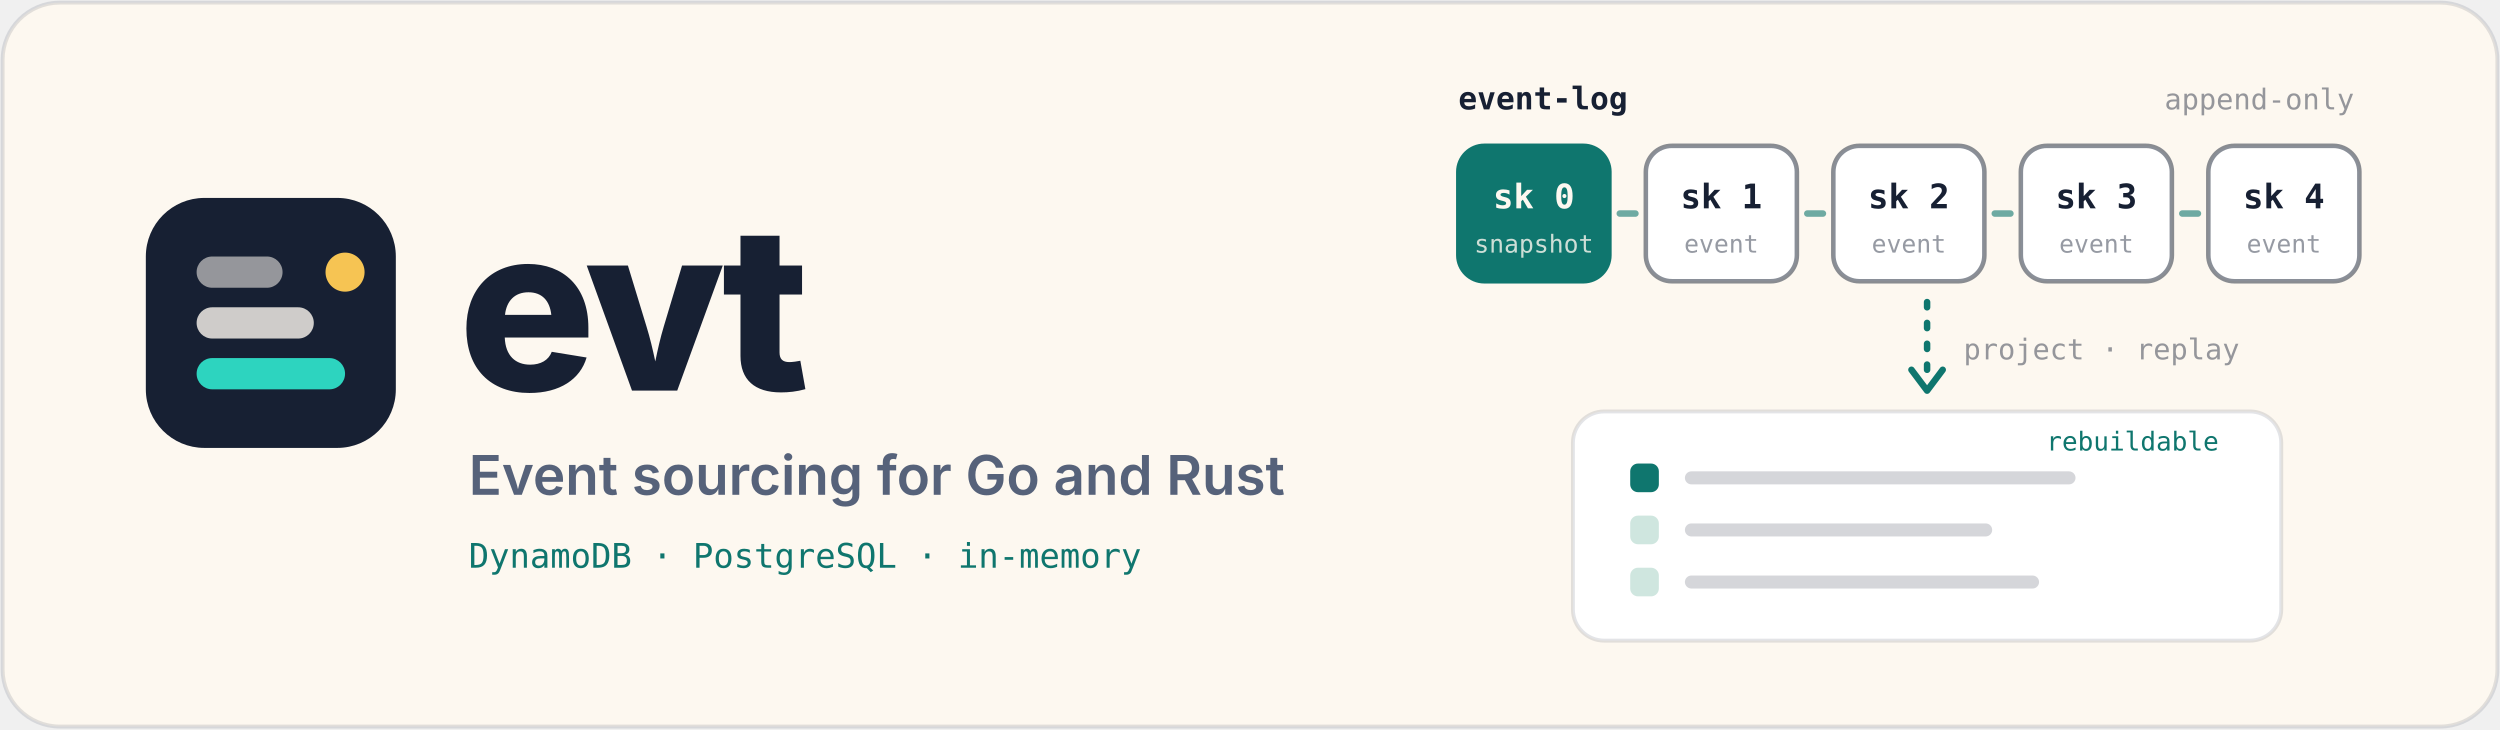
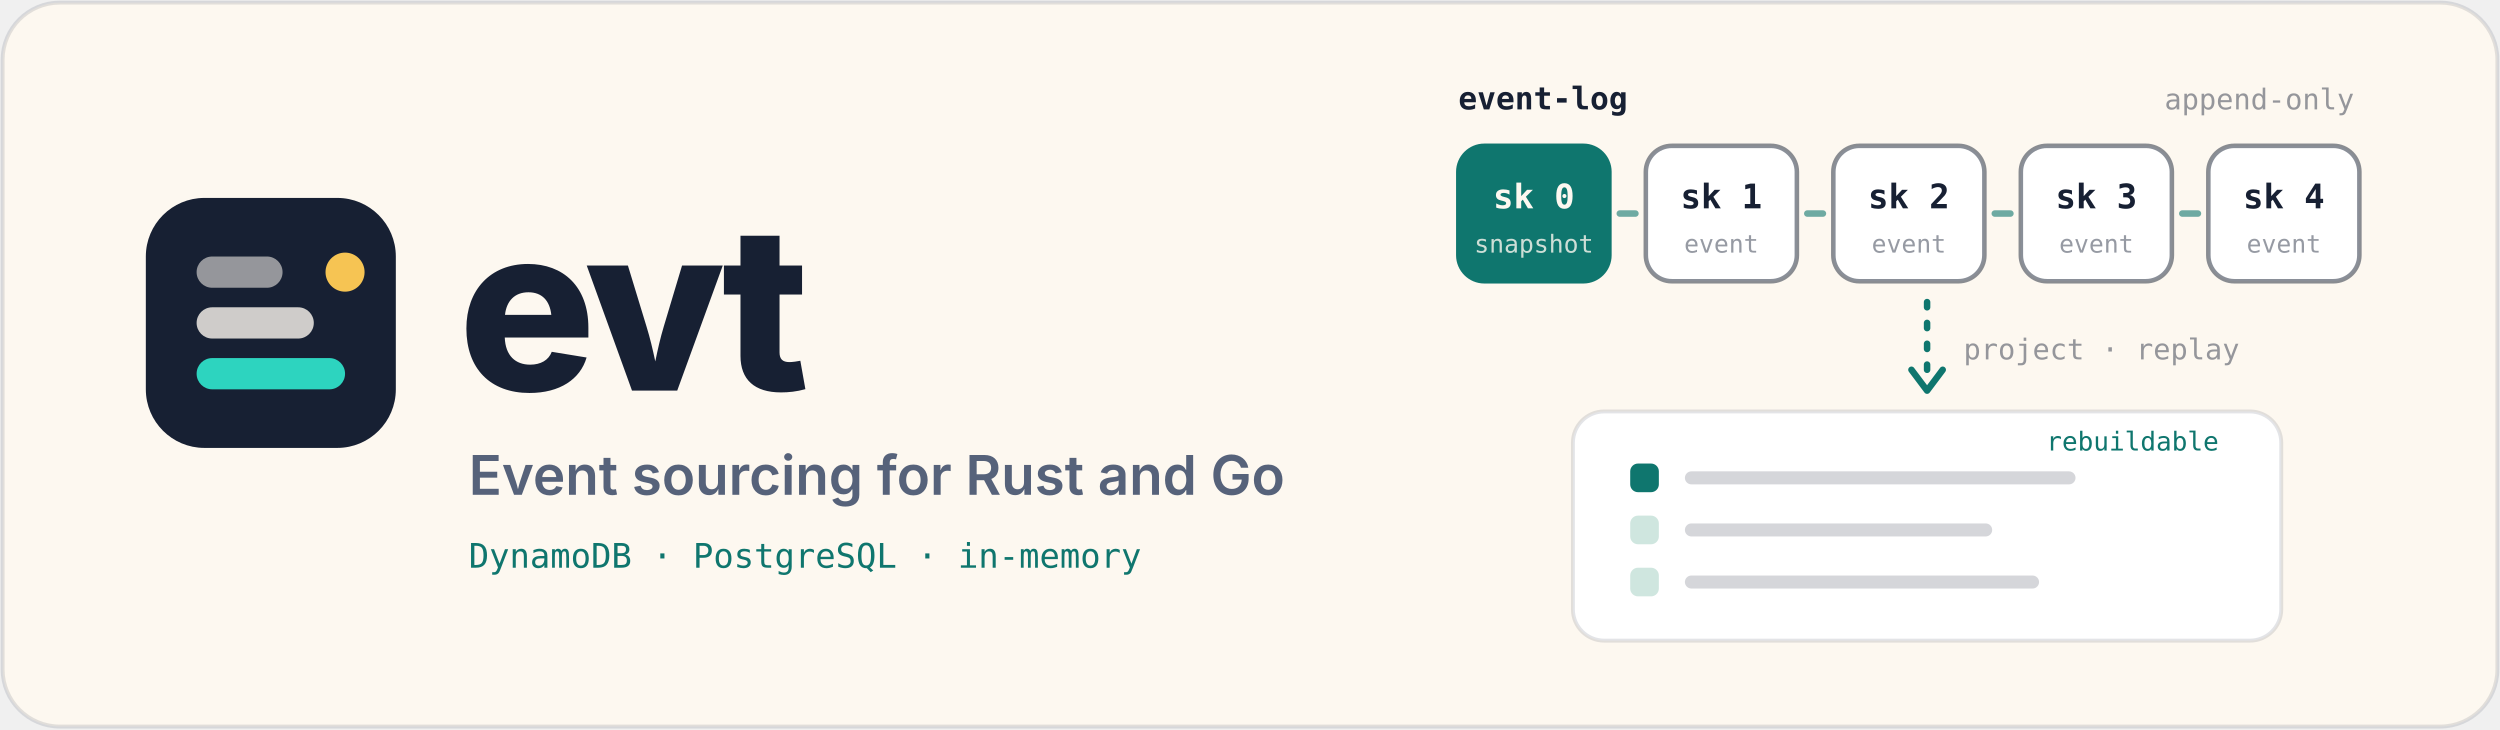
- <svg xmlns="http://www.w3.org/2000/svg" viewBox="0 0 960 280" role="img" aria-label="evt: event sourcing for Go and Rust">
+ <svg xmlns="http://www.w3.org/2000/svg" viewBox="0 0 960 280" role="img" aria-label="evt: event sourcing for Rust and Go">
  <rect x="1" y="1" width="958" height="278" rx="22" fill="#fdf8f0" stroke="rgba(23,32,51,0.12)" stroke-width="1.5" />
  <g transform="translate(56 76) scale(1.5)">
    <rect width="64" height="64" rx="15" fill="#172033" />
    <rect x="13" y="15" width="22" height="8" rx="4" fill="#fdf8f0" opacity="0.55" />
    <rect x="13" y="28" width="30" height="8" rx="4" fill="#fdf8f0" opacity="0.8" />
    <rect x="13" y="41" width="38" height="8" rx="4" fill="#2dd4bf" />
    <circle cx="51" cy="19" r="5" fill="#f6c453" />
  </g>
  <text x="176" y="150" font-family="ui-sans-serif, system-ui, -apple-system, 'Segoe UI', Inter, Helvetica, Arial, sans-serif" font-size="88" font-weight="800" letter-spacing="-3" fill="#172033">evt</text>
-   <text x="180" y="190" font-family="ui-sans-serif, system-ui, -apple-system, 'Segoe UI', Inter, Helvetica, Arial, sans-serif" font-size="21" font-weight="600" fill="#56627a">Event sourcing for Go and Rust</text>
+   <text x="180" y="190" font-family="ui-sans-serif, system-ui, -apple-system, 'Segoe UI', Inter, Helvetica, Arial, sans-serif" font-size="21" font-weight="600" fill="#56627a">Event sourcing for Rust and Go</text>
  <text x="180" y="218" font-family="ui-monospace, SFMono-Regular, 'SF Mono', Menlo, Consolas, monospace" font-size="13" fill="#0f766e">DynamoDB · PostgreSQL · in-memory</text>
  <text x="560" y="42" font-family="ui-monospace, SFMono-Regular, 'SF Mono', Menlo, Consolas, monospace" font-size="12" font-weight="700" fill="#172033">event-log</text>
  <text x="904" y="42" text-anchor="end" font-family="ui-monospace, SFMono-Regular, 'SF Mono', Menlo, Consolas, monospace" font-size="11" fill="rgba(23,32,51,0.45)">append-only</text>
  <g>
    <rect x="560" y="56" width="58" height="52" rx="10" fill="#0f766e" stroke="#0f766e" stroke-width="1.75" />
    <text x="589" y="80" text-anchor="middle" font-family="ui-monospace, SFMono-Regular, 'SF Mono', Menlo, Consolas, monospace" font-size="13" font-weight="700" fill="#fdf8f0">sk 0</text>
    <text x="589" y="97" text-anchor="middle" font-family="ui-monospace, SFMono-Regular, 'SF Mono', Menlo, Consolas, monospace" font-size="9.5" fill="#fdf8f0" opacity="0.8">snapshot</text>
  </g>
  <g>
    <path d="M622 82h6" stroke="#0f766e" stroke-width="2.5" stroke-linecap="round" opacity="0.6" />
    <rect x="632" y="56" width="58" height="52" rx="10" fill="#ffffff" stroke="rgba(23,32,51,0.5)" stroke-width="1.75" />
    <text x="661" y="80" text-anchor="middle" font-family="ui-monospace, SFMono-Regular, 'SF Mono', Menlo, Consolas, monospace" font-size="13" font-weight="700" fill="#172033">sk 1</text>
    <text x="661" y="97" text-anchor="middle" font-family="ui-monospace, SFMono-Regular, 'SF Mono', Menlo, Consolas, monospace" font-size="9.5" fill="rgba(23,32,51,0.45)" opacity="1">event</text>
  </g>
  <g>
    <path d="M694 82h6" stroke="#0f766e" stroke-width="2.5" stroke-linecap="round" opacity="0.6" />
    <rect x="704" y="56" width="58" height="52" rx="10" fill="#ffffff" stroke="rgba(23,32,51,0.5)" stroke-width="1.75" />
    <text x="733" y="80" text-anchor="middle" font-family="ui-monospace, SFMono-Regular, 'SF Mono', Menlo, Consolas, monospace" font-size="13" font-weight="700" fill="#172033">sk 2</text>
    <text x="733" y="97" text-anchor="middle" font-family="ui-monospace, SFMono-Regular, 'SF Mono', Menlo, Consolas, monospace" font-size="9.5" fill="rgba(23,32,51,0.45)" opacity="1">event</text>
  </g>
  <g>
    <path d="M766 82h6" stroke="#0f766e" stroke-width="2.5" stroke-linecap="round" opacity="0.6" />
    <rect x="776" y="56" width="58" height="52" rx="10" fill="#ffffff" stroke="rgba(23,32,51,0.5)" stroke-width="1.75" />
    <text x="805" y="80" text-anchor="middle" font-family="ui-monospace, SFMono-Regular, 'SF Mono', Menlo, Consolas, monospace" font-size="13" font-weight="700" fill="#172033">sk 3</text>
    <text x="805" y="97" text-anchor="middle" font-family="ui-monospace, SFMono-Regular, 'SF Mono', Menlo, Consolas, monospace" font-size="9.5" fill="rgba(23,32,51,0.45)" opacity="1">event</text>
  </g>
  <g>
    <path d="M838 82h6" stroke="#0f766e" stroke-width="2.5" stroke-linecap="round" opacity="0.6" />
    <rect x="848" y="56" width="58" height="52" rx="10" fill="#ffffff" stroke="rgba(23,32,51,0.5)" stroke-width="1.75" />
    <text x="877" y="80" text-anchor="middle" font-family="ui-monospace, SFMono-Regular, 'SF Mono', Menlo, Consolas, monospace" font-size="13" font-weight="700" fill="#172033">sk 4</text>
    <text x="877" y="97" text-anchor="middle" font-family="ui-monospace, SFMono-Regular, 'SF Mono', Menlo, Consolas, monospace" font-size="9.5" fill="rgba(23,32,51,0.45)" opacity="1">event</text>
  </g>
  <path d="M740 116v30" stroke="#0f766e" stroke-width="2.5" stroke-linecap="round" stroke-dasharray="2 6" />
  <path d="M734 142l6 8 6-8" fill="none" stroke="#0f766e" stroke-width="2.5" stroke-linecap="round" stroke-linejoin="round" />
  <text x="754" y="138" font-family="ui-monospace, SFMono-Regular, 'SF Mono', Menlo, Consolas, monospace" font-size="11" fill="rgba(23,32,51,0.45)">project · replay</text>
  <rect x="604" y="158" width="272" height="88" rx="12" fill="#ffffff" stroke="rgba(23,32,51,0.12)" stroke-width="1.5" />
  <text x="852" y="173" text-anchor="end" font-family="ui-monospace, SFMono-Regular, 'SF Mono', Menlo, Consolas, monospace" font-size="10" fill="#0f766e">rebuildable</text>
  <rect x="626" y="178" width="11" height="11" rx="3" fill="#0f766e" />
  <rect x="647" y="181" width="150" height="5" rx="2.5" fill="rgba(23,32,51,0.18)" />
  <rect x="626" y="198" width="11" height="11" rx="3" fill="#cfe6df" />
  <rect x="647" y="201" width="118" height="5" rx="2.5" fill="rgba(23,32,51,0.18)" />
  <rect x="626" y="218" width="11" height="11" rx="3" fill="#cfe6df" />
  <rect x="647" y="221" width="136" height="5" rx="2.5" fill="rgba(23,32,51,0.18)" />
</svg>
